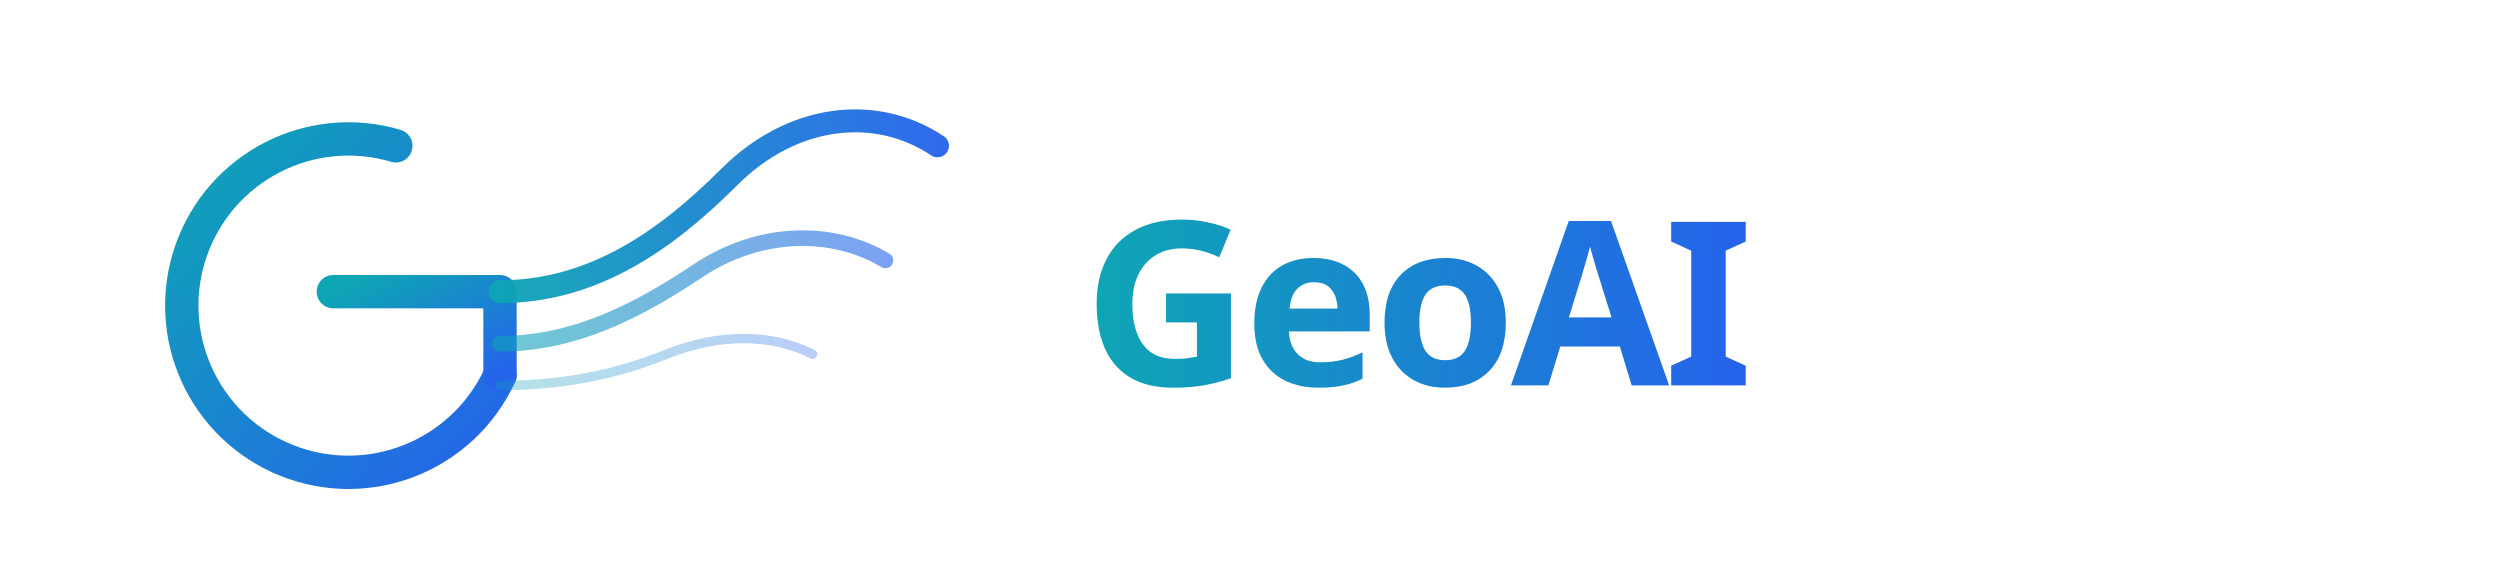
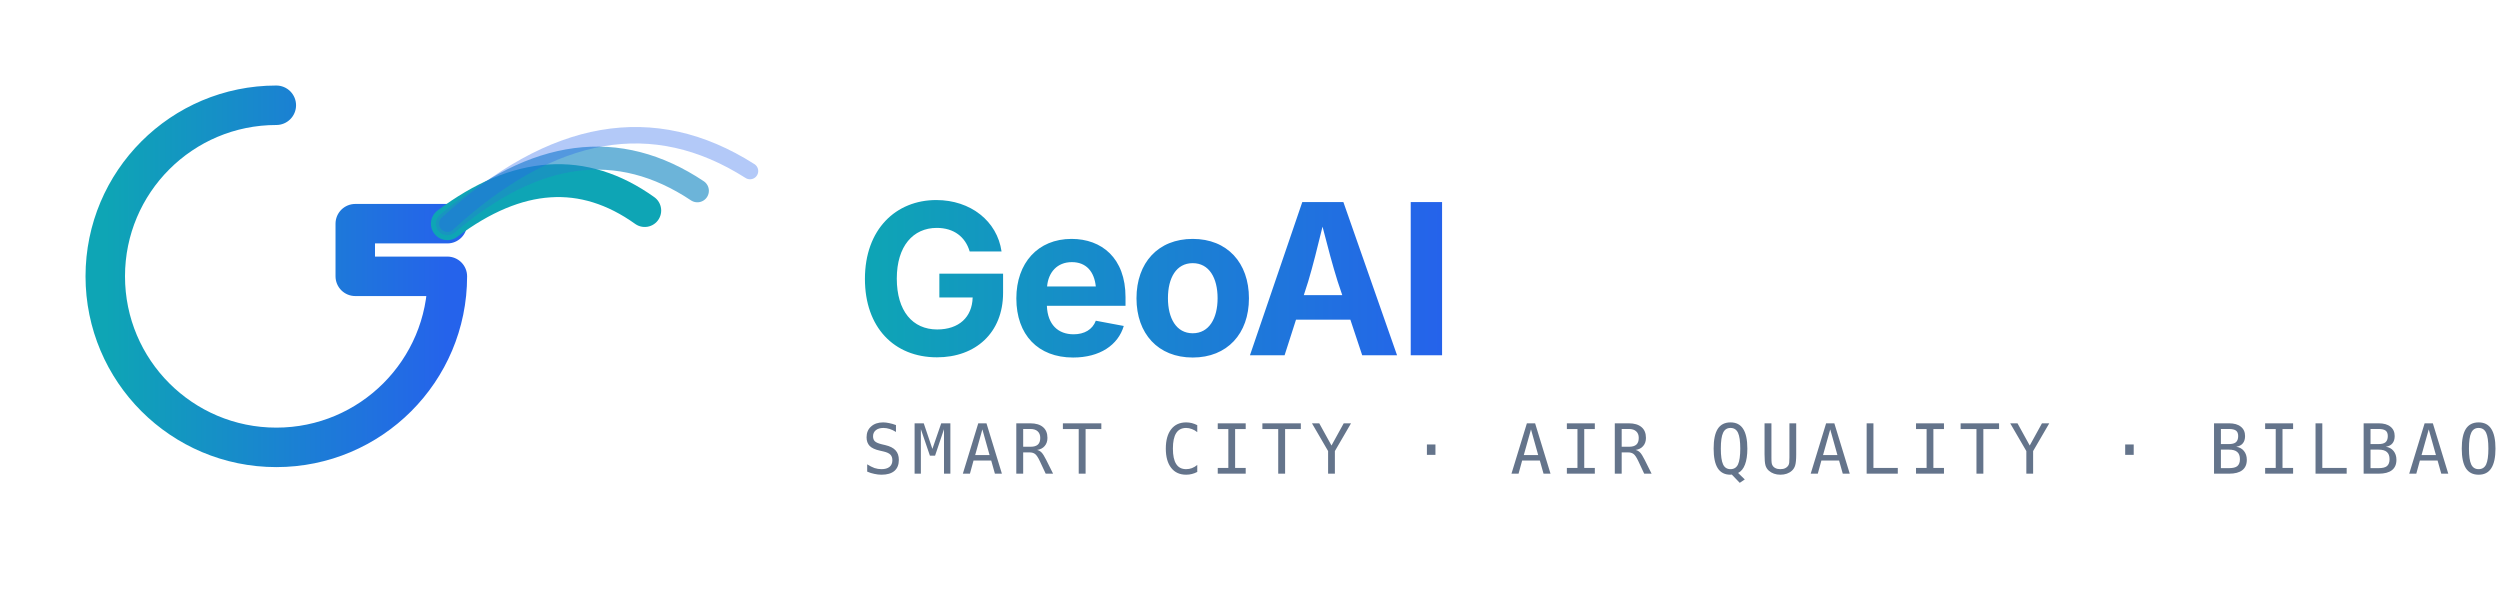
- <svg xmlns="http://www.w3.org/2000/svg" width="240" height="56" viewBox="0 0 240 56" role="img" aria-label="GeoAI — Smart City Air Intelligence">
+ <svg xmlns="http://www.w3.org/2000/svg" viewBox="0 0 380 90" width="380" height="90">
  <defs>
-     <linearGradient id="gm" x1="0%" y1="0%" x2="100%" y2="100%">
-       <stop offset="0%" stop-color="#0ea5b5" />
-       <stop offset="100%" stop-color="#2563eb" />
-     </linearGradient>
-     <linearGradient id="gw" x1="0%" y1="0%" x2="100%" y2="0%">
-       <stop offset="0%" stop-color="#0ea5b5" />
-       <stop offset="100%" stop-color="#2563eb" />
-     </linearGradient>
-     <linearGradient id="gt" x1="0%" y1="0%" x2="100%" y2="0%">
-       <stop offset="0%" stop-color="#0ea5b5" />
-       <stop offset="100%" stop-color="#2563eb" />
+     <linearGradient id="geoai-grad" x1="0%" y1="0%" x2="100%" y2="0%">
+       <stop offset="0%" style="stop-color:#0ea5b5;stop-opacity:1" />
+       <stop offset="100%" style="stop-color:#2563eb;stop-opacity:1" />
    </linearGradient>
  </defs>
-   <path d="M 38 14 A 16 16 0 1 0 48 36" fill="none" stroke="url(#gm)" stroke-width="3.2" stroke-linecap="round" />
-   <path d="M 32 28 L 48 28 L 48 36" fill="none" stroke="url(#gm)" stroke-width="3.2" stroke-linecap="round" stroke-linejoin="round" />
-   <path d="M 48 28 C 57 28, 64 23, 70 17 C 76 11, 84 10, 90 14" fill="none" stroke="url(#gw)" stroke-width="2.2" stroke-linecap="round" opacity="0.95" />
-   <path d="M 48 33 C 55 33, 61 30, 67 26 C 73 22, 80 22, 85 25" fill="none" stroke="url(#gw)" stroke-width="1.5" stroke-linecap="round" opacity="0.6" />
-   <path d="M 48 37 C 54 37, 59 36, 64 34 C 69 32, 74 32, 78 34" fill="none" stroke="url(#gw)" stroke-width="0.9" stroke-linecap="round" opacity="0.32" />
-   <text x="104" y="37" font-family="'IBM Plex Sans', system-ui, sans-serif" font-size="22" font-weight="600" letter-spacing="-0.5" fill="url(#gt)">GeoAI</text>
+   <path d="M 42 16 A 26 26 0 1 0 68 42 L 54 42 L 54 34 L 68 34" fill="none" stroke="url(#geoai-grad)" stroke-width="6" stroke-linecap="round" stroke-linejoin="round" />
+   <path d="M 68 34 Q 84 22 98 32" fill="none" stroke="#0ea5b5" stroke-width="5" stroke-linecap="round" opacity="1.0" />
+   <path d="M 68 34 Q 88 17 106 29" fill="none" stroke="#1d8cc5" stroke-width="3.5" stroke-linecap="round" opacity="0.65" />
+   <path d="M 68 34 Q 92 12 114 26" fill="none" stroke="#2563eb" stroke-width="2.5" stroke-linecap="round" opacity="0.35" />
+   <text x="130" y="54" font-family="IBM Plex Sans, system-ui, -apple-system, sans-serif" font-size="32" font-weight="700" fill="url(#geoai-grad)" letter-spacing="-0.8">GeoAI</text>
+   <text x="131" y="72" font-family="IBM Plex Mono, ui-monospace, monospace" font-size="10.5" font-weight="400" fill="#64748b" letter-spacing="0.12em">SMART CITY · AIR QUALITY · BILBAO</text>
</svg>
